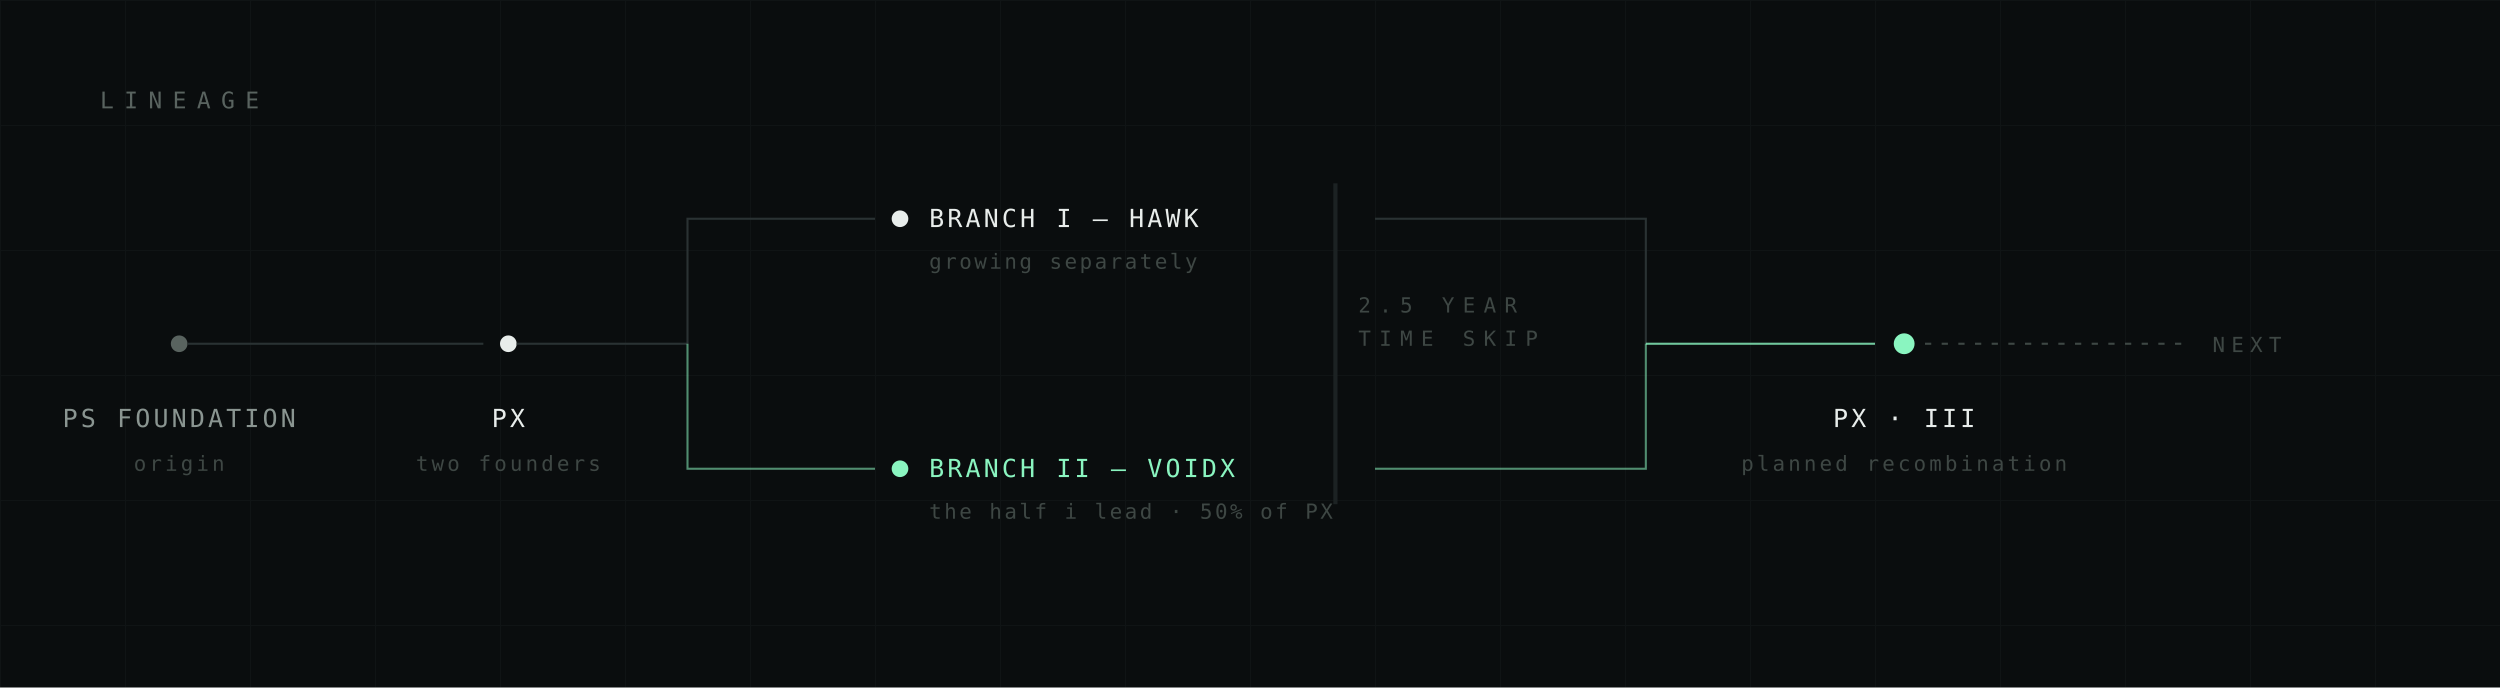
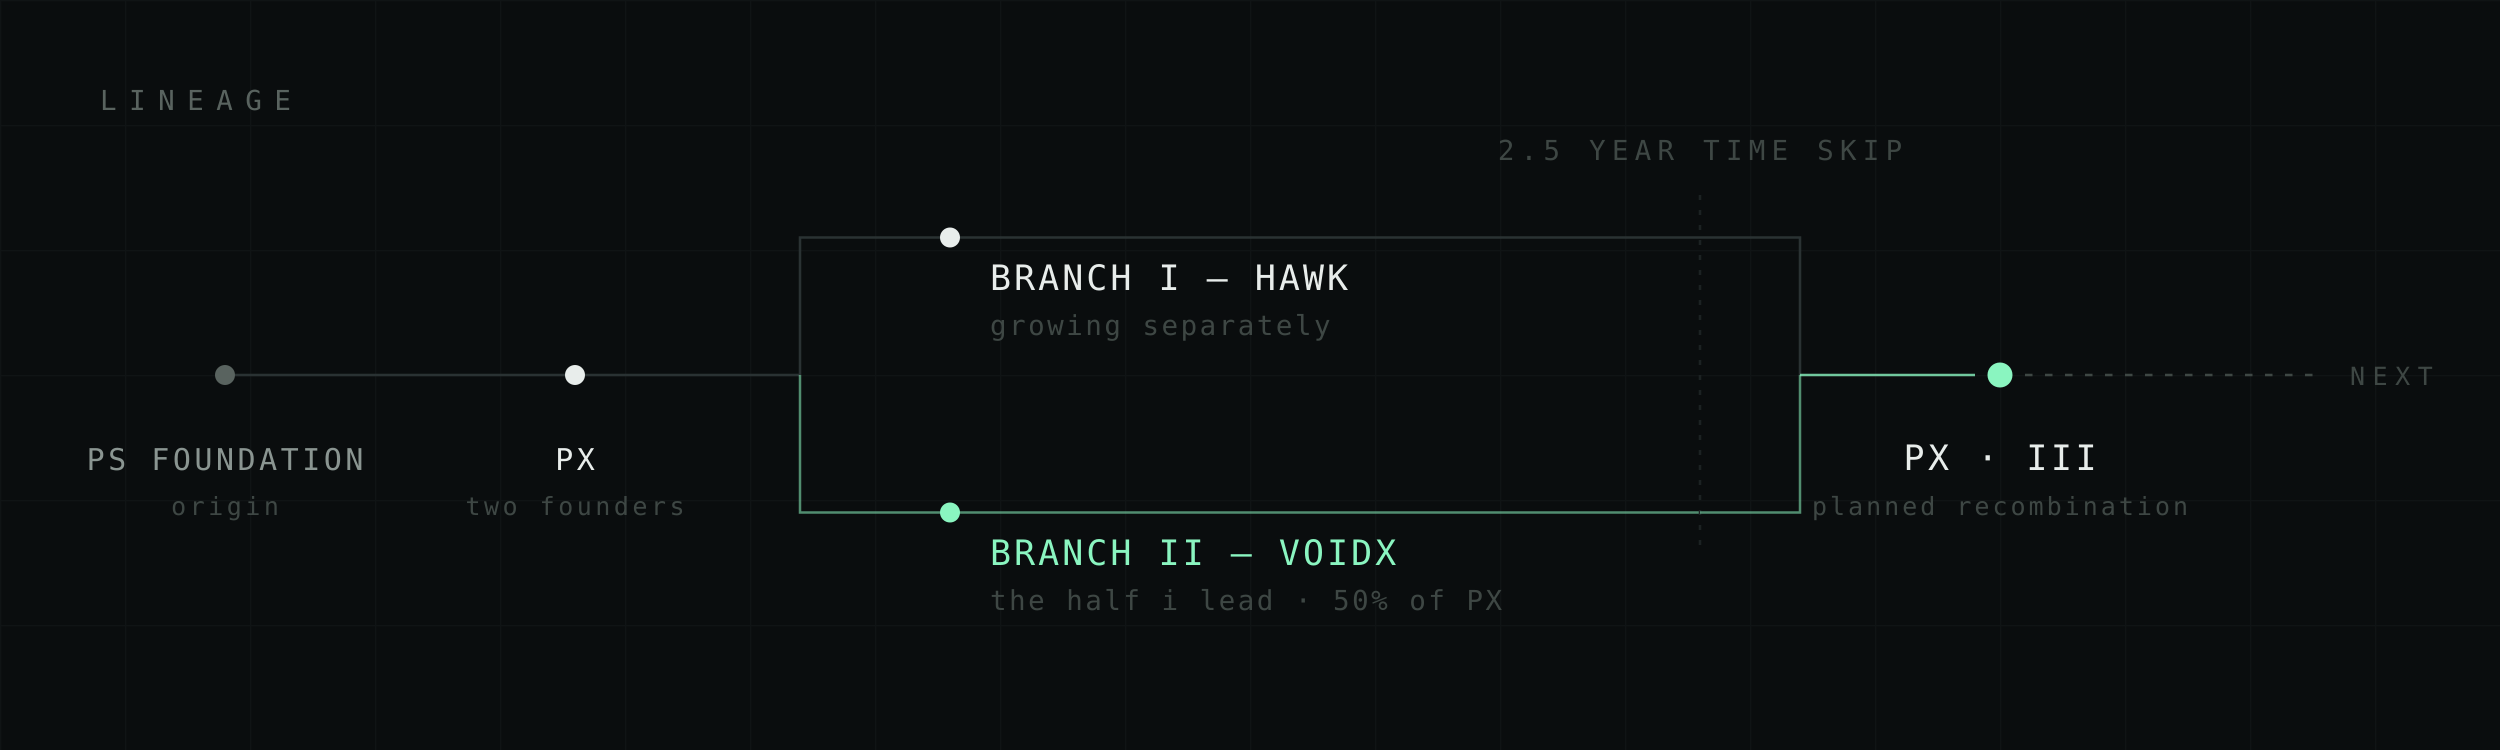
- <svg xmlns="http://www.w3.org/2000/svg" width="1200" height="330" viewBox="0 0 1200 330" role="img" aria-label="PX lineage: PS Foundation to PX, split into Hawk's branch and VOIDX, planned recombination into PX III">
+ <svg xmlns="http://www.w3.org/2000/svg" width="1000" height="300" viewBox="0 0 1000 300" role="img" aria-label="PX lineage: PS Foundation to PX, split into Hawk's branch and VOIDX, planned recombination into PX III">
  <defs>
-     <pattern id="grid2" width="60" height="60" patternUnits="userSpaceOnUse">
-       <path d="M60 0H0V60" fill="none" stroke="#E8EDEB" stroke-opacity="0.03" />
+     <pattern id="grid2" width="50" height="50" patternUnits="userSpaceOnUse">
+       <path d="M50 0H0V50" fill="none" stroke="#E8EDEB" stroke-opacity="0.03" />
    </pattern>
  </defs>
-   <rect width="1200" height="330" fill="#0A0D0E" />
-   <rect width="1200" height="330" fill="url(#grid2)" />
-   <text x="48" y="52" font-family="ui-monospace, SFMono-Regular, Menlo, monospace" font-size="11" letter-spacing="5" fill="#59635F">LINEAGE</text>
-   <circle cx="86" cy="165" r="4" fill="#59635F" />
-   <text x="86" y="205" text-anchor="middle" font-family="ui-monospace, SFMono-Regular, Menlo, monospace" font-size="12" letter-spacing="1.5" fill="#8A9591">PS FOUNDATION</text>
-   <text x="86" y="226" text-anchor="middle" font-family="ui-monospace, SFMono-Regular, Menlo, monospace" font-size="10" letter-spacing="1.5" fill="#3E4744">origin</text>
-   <path d="M90 165H232" stroke="#2A3233" stroke-width="1" fill="none" />
-   <circle cx="244" cy="165" r="4" fill="#E8EDEB" />
-   <text x="244" y="205" text-anchor="middle" font-family="ui-monospace, SFMono-Regular, Menlo, monospace" font-size="12" letter-spacing="1.5" fill="#E8EDEB">PX</text>
-   <text x="244" y="226" text-anchor="middle" font-family="ui-monospace, SFMono-Regular, Menlo, monospace" font-size="10" letter-spacing="1.5" fill="#3E4744">two founders</text>
-   <path d="M248 165H330" stroke="#2A3233" stroke-width="1" fill="none" />
-   <path d="M330 165V105H420" stroke="#2A3233" stroke-width="1" fill="none" />
-   <path d="M330 165V225H420" stroke="#8AF5C0" stroke-width="1" opacity="0.55" fill="none" />
-   <circle cx="432" cy="105" r="4" fill="#E8EDEB" />
-   <text x="446" y="109" font-family="ui-monospace, SFMono-Regular, Menlo, monospace" font-size="12" letter-spacing="1.5" fill="#E8EDEB">BRANCH I — HAWK</text>
-   <text x="446" y="129" font-family="ui-monospace, SFMono-Regular, Menlo, monospace" font-size="10" letter-spacing="1.2" fill="#3E4744">growing separately</text>
-   <circle cx="432" cy="225" r="4" fill="#8AF5C0" />
-   <text x="446" y="229" font-family="ui-monospace, SFMono-Regular, Menlo, monospace" font-size="12" letter-spacing="1.5" fill="#8AF5C0">BRANCH II — VOIDX</text>
-   <text x="446" y="249" font-family="ui-monospace, SFMono-Regular, Menlo, monospace" font-size="10" letter-spacing="1.2" fill="#3E4744">the half i lead · 50% of PX</text>
-   <rect x="640" y="88" width="2" height="154" fill="#1C2223" />
-   <text x="652" y="150" font-family="ui-monospace, SFMono-Regular, Menlo, monospace" font-size="10" letter-spacing="4" fill="#3E4744">2.5 YEAR</text>
-   <text x="652" y="166" font-family="ui-monospace, SFMono-Regular, Menlo, monospace" font-size="10" letter-spacing="4" fill="#3E4744">TIME SKIP</text>
-   <path d="M660 105H790V165" stroke="#2A3233" stroke-width="1" fill="none" />
-   <path d="M660 225H790V165" stroke="#8AF5C0" stroke-width="1" opacity="0.55" fill="none" />
-   <path d="M790 165H900" stroke="#8AF5C0" stroke-width="1" opacity="0.8" fill="none" />
-   <circle cx="914" cy="165" r="5" fill="#8AF5C0" />
-   <text x="914" y="205" text-anchor="middle" font-family="ui-monospace, SFMono-Regular, Menlo, monospace" font-size="12" letter-spacing="1.5" fill="#E8EDEB">PX · III</text>
-   <text x="914" y="226" text-anchor="middle" font-family="ui-monospace, SFMono-Regular, Menlo, monospace" font-size="10" letter-spacing="1.5" fill="#3E4744">planned recombination</text>
-   <path d="M924 165H1050" stroke="#3E4744" stroke-width="1" stroke-dasharray="3 5" fill="none" />
-   <text x="1062" y="169" font-family="ui-monospace, SFMono-Regular, Menlo, monospace" font-size="10" letter-spacing="3" fill="#3E4744">NEXT</text>
+   <rect width="1000" height="300" fill="#0A0D0E" />
+   <rect width="1000" height="300" fill="url(#grid2)" />
+   <text x="40" y="44" font-family="ui-monospace, SFMono-Regular, Menlo, monospace" font-size="11" letter-spacing="5" fill="#59635F">LINEAGE</text>
+   <circle cx="90" cy="150" r="4" fill="#59635F" />
+   <text x="90" y="188" text-anchor="middle" font-family="ui-monospace, SFMono-Regular, Menlo, monospace" font-size="12" letter-spacing="1.4" fill="#8A9591">PS FOUNDATION</text>
+   <text x="90" y="206" text-anchor="middle" font-family="ui-monospace, SFMono-Regular, Menlo, monospace" font-size="10" letter-spacing="1.4" fill="#3E4744">origin</text>
+   <path d="M94 150H226" stroke="#2A3233" stroke-width="1" fill="none" />
+   <circle cx="230" cy="150" r="4" fill="#E8EDEB" />
+   <text x="230" y="188" text-anchor="middle" font-family="ui-monospace, SFMono-Regular, Menlo, monospace" font-size="12" letter-spacing="1.4" fill="#E8EDEB">PX</text>
+   <text x="230" y="206" text-anchor="middle" font-family="ui-monospace, SFMono-Regular, Menlo, monospace" font-size="10" letter-spacing="1.4" fill="#3E4744">two founders</text>
+   <path d="M234 150H320" stroke="#2A3233" stroke-width="1" fill="none" />
+   <path d="M320 150V95H680" stroke="#2A3233" stroke-width="1" fill="none" />
+   <path d="M320 150V205H680" stroke="#8AF5C0" stroke-width="1" opacity="0.55" fill="none" />
+   <circle cx="380" cy="95" r="4" fill="#E8EDEB" />
+   <text x="396" y="116" font-family="ui-monospace, SFMono-Regular, Menlo, monospace" font-size="14" letter-spacing="1.2" fill="#E8EDEB">BRANCH I — HAWK</text>
+   <text x="396" y="134" font-family="ui-monospace, SFMono-Regular, Menlo, monospace" font-size="11" letter-spacing="1" fill="#3E4744">growing separately</text>
+   <circle cx="380" cy="205" r="4" fill="#8AF5C0" />
+   <text x="396" y="226" font-family="ui-monospace, SFMono-Regular, Menlo, monospace" font-size="14" letter-spacing="1.2" fill="#8AF5C0">BRANCH II — VOIDX</text>
+   <text x="396" y="244" font-family="ui-monospace, SFMono-Regular, Menlo, monospace" font-size="11" letter-spacing="1" fill="#3E4744">the half i lead · 50% of PX</text>
+   <path d="M680 78V222" stroke="#1C2223" stroke-width="1" stroke-dasharray="2 4" fill="none" />
+   <text x="680" y="64" text-anchor="middle" font-family="ui-monospace, SFMono-Regular, Menlo, monospace" font-size="11" letter-spacing="2.5" fill="#3E4744">2.5 YEAR TIME SKIP</text>
+   <path d="M680 95H720V150" stroke="#2A3233" stroke-width="1" fill="none" />
+   <path d="M680 205H720V150" stroke="#8AF5C0" stroke-width="1" opacity="0.55" fill="none" />
+   <path d="M720 150H790" stroke="#8AF5C0" stroke-width="1" opacity="0.8" fill="none" />
+   <circle cx="800" cy="150" r="5" fill="#8AF5C0" />
+   <text x="800" y="188" text-anchor="middle" font-family="ui-monospace, SFMono-Regular, Menlo, monospace" font-size="14" letter-spacing="1.4" fill="#E8EDEB">PX · III</text>
+   <text x="800" y="206" text-anchor="middle" font-family="ui-monospace, SFMono-Regular, Menlo, monospace" font-size="10" letter-spacing="1.2" fill="#3E4744">planned recombination</text>
+   <path d="M810 150H930" stroke="#3E4744" stroke-width="1" stroke-dasharray="3 5" fill="none" />
+   <text x="940" y="154" font-family="ui-monospace, SFMono-Regular, Menlo, monospace" font-size="10" letter-spacing="3" fill="#3E4744">NEXT</text>
</svg>
